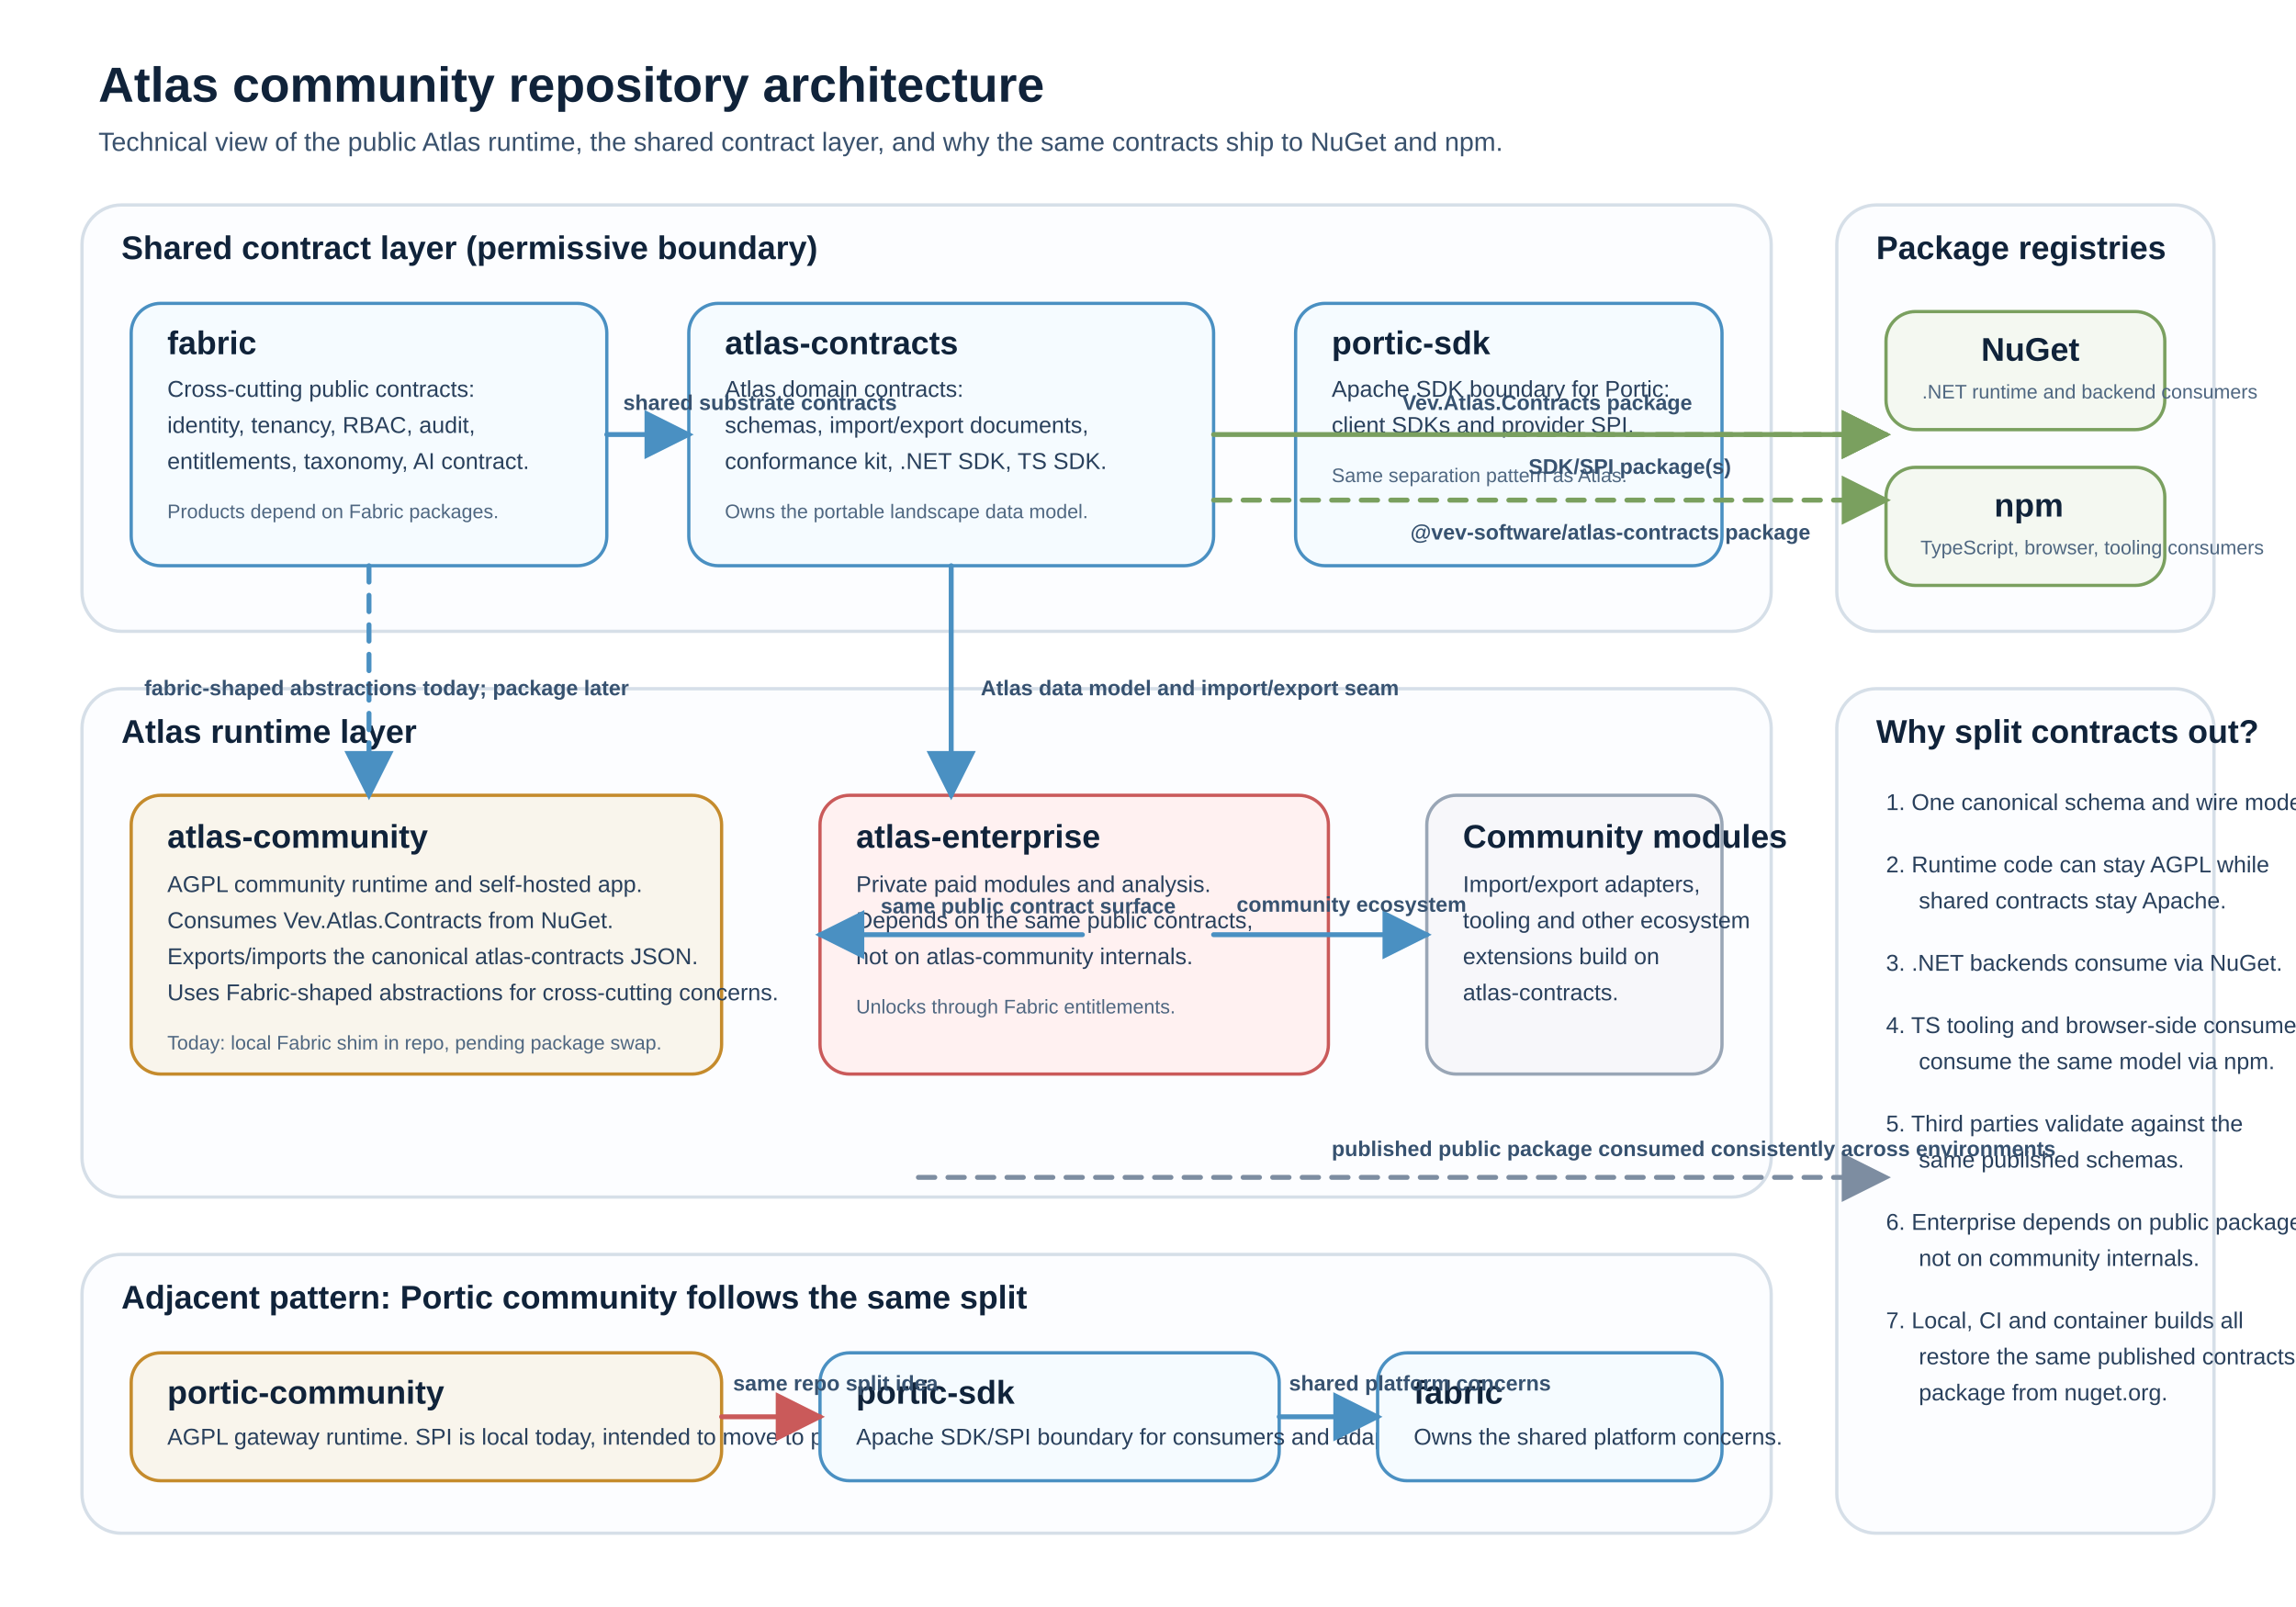
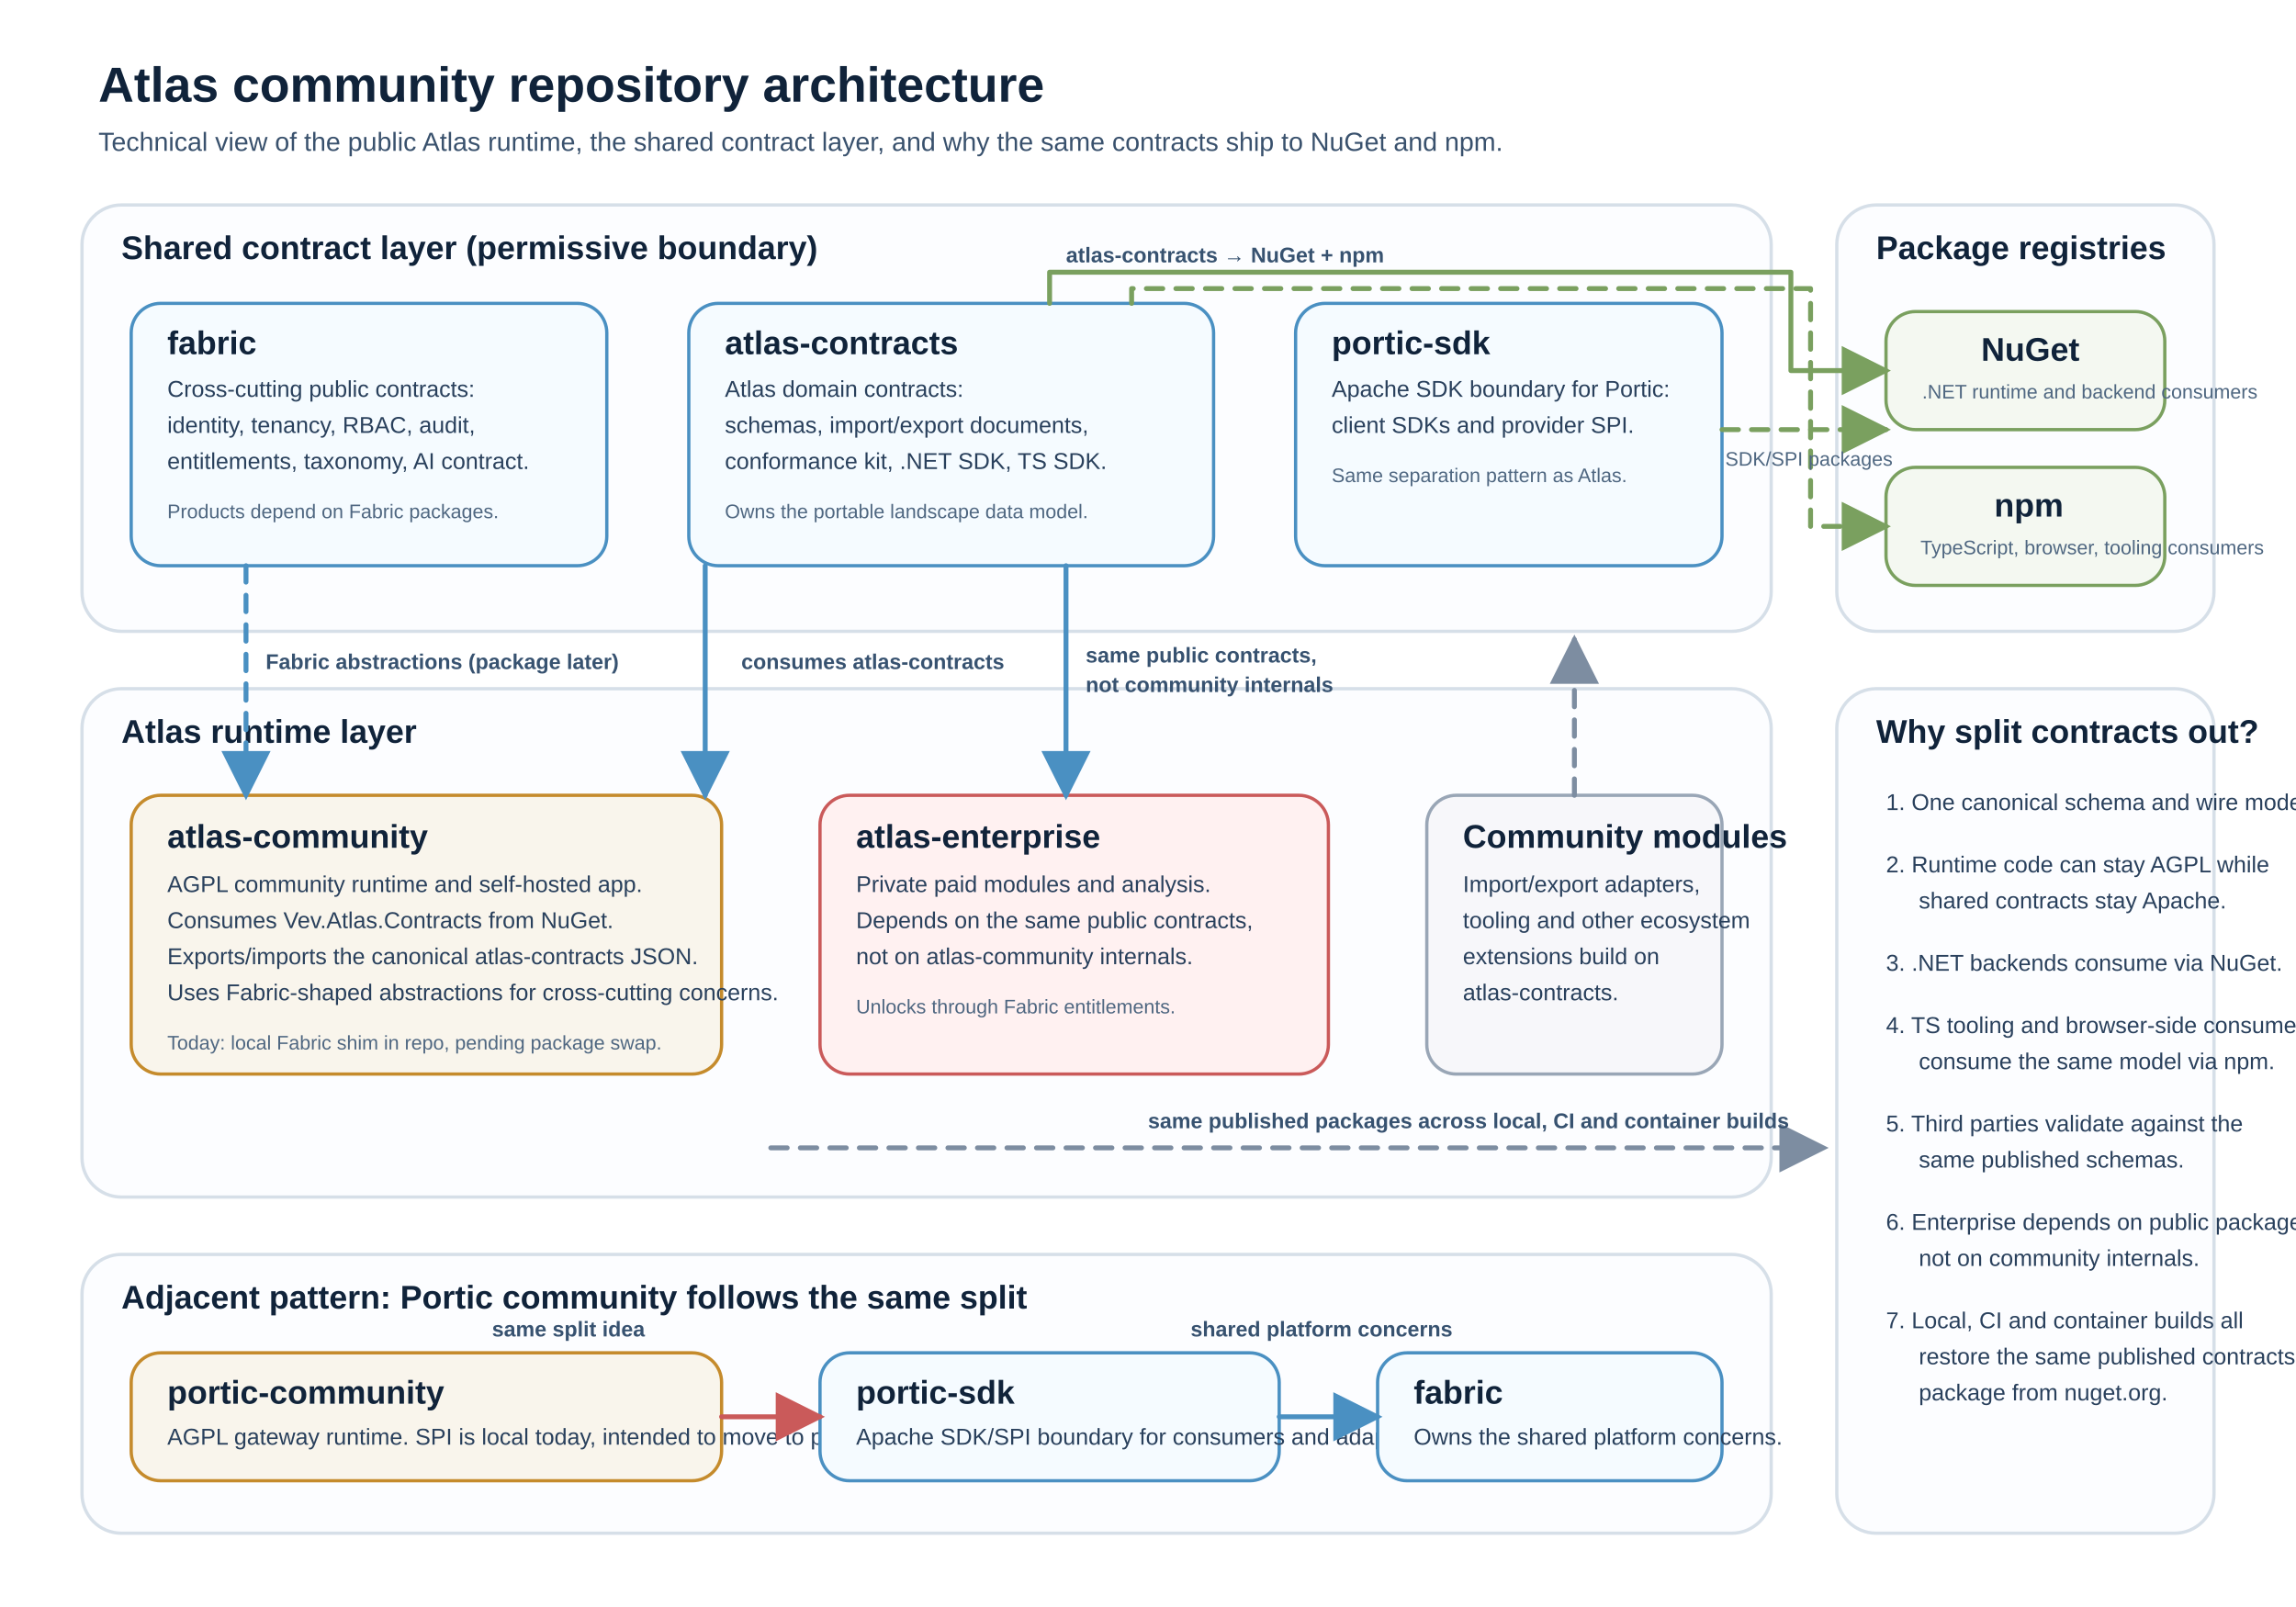
<svg xmlns="http://www.w3.org/2000/svg" width="1400" height="980" viewBox="0 0 1400 980" role="img" aria-labelledby="title desc">
  <defs>
    <style>
      text { font-family: "Segoe UI", Arial, sans-serif; fill: #10233a; }
      .title { font-size: 30px; font-weight: 700; }
      .subtitle { font-size: 16px; fill: #39516d; }
      .section { font-size: 20px; font-weight: 700; }
      .box-title { font-size: 20px; font-weight: 700; }
      .box-body { font-size: 14px; fill: #29405c; }
      .label { font-size: 13px; font-weight: 600; fill: #375270; }
      .small { font-size: 12px; fill: #4f6781; }
      .card { rx: 18; ry: 18; stroke-width: 2; }
      .public { fill: #f5fbff; stroke: #4a90c2; }
      .runtime { fill: #f9f5ec; stroke: #c58b2c; }
      .private { fill: #fff1f1; stroke: #ca5a5a; }
      .registry { fill: #f4f8f1; stroke: #7aa05f; }
      .note { fill: #f7f7fa; stroke: #99a6b6; }
      .group { fill: #fcfdff; stroke: #d6dfe8; stroke-width: 2; rx: 24; ry: 24; }
      .line-blue { stroke: #4a90c2; }
      .line-gold { stroke: #c58b2c; }
      .line-red { stroke: #ca5a5a; }
      .line-green { stroke: #7aa05f; }
      .line-gray { stroke: #7d8da1; }
      .line { fill: none; stroke-width: 3; stroke-linecap: round; stroke-linejoin: round; }
      .dashed { stroke-dasharray: 10 8; }
    </style>
    <marker id="arrowBlue" markerWidth="10" markerHeight="10" refX="9" refY="5" orient="auto" markerUnits="strokeWidth">
      <path d="M 0 0 L 10 5 L 0 10 z" fill="#4a90c2" />
    </marker>
    <marker id="arrowGold" markerWidth="10" markerHeight="10" refX="9" refY="5" orient="auto" markerUnits="strokeWidth">
      <path d="M 0 0 L 10 5 L 0 10 z" fill="#c58b2c" />
    </marker>
    <marker id="arrowRed" markerWidth="10" markerHeight="10" refX="9" refY="5" orient="auto" markerUnits="strokeWidth">
      <path d="M 0 0 L 10 5 L 0 10 z" fill="#ca5a5a" />
    </marker>
    <marker id="arrowGreen" markerWidth="10" markerHeight="10" refX="9" refY="5" orient="auto" markerUnits="strokeWidth">
      <path d="M 0 0 L 10 5 L 0 10 z" fill="#7aa05f" />
    </marker>
    <marker id="arrowGray" markerWidth="10" markerHeight="10" refX="9" refY="5" orient="auto" markerUnits="strokeWidth">
      <path d="M 0 0 L 10 5 L 0 10 z" fill="#7d8da1" />
    </marker>
  </defs>
  <rect x="0" y="0" width="1400" height="980" fill="#ffffff" />
  <text x="60" y="62" class="title">Atlas community repository architecture</text>
  <text x="60" y="92" class="subtitle">Technical view of the public Atlas runtime, the shared contract layer, and why the same contracts ship to NuGet and npm.</text>
  <rect x="50" y="125" width="1030" height="260" class="group" />
  <text x="74" y="158" class="section">Shared contract layer (permissive boundary)</text>
  <rect x="80" y="185" width="290" height="160" class="card public" />
  <text x="102" y="216" class="box-title">fabric</text>
  <text x="102" y="242" class="box-body">Cross-cutting public contracts:</text>
  <text x="102" y="264" class="box-body">identity, tenancy, RBAC, audit,</text>
  <text x="102" y="286" class="box-body">entitlements, taxonomy, AI contract.</text>
  <text x="102" y="316" class="small">Products depend on Fabric packages.</text>
  <rect x="420" y="185" width="320" height="160" class="card public" />
  <text x="442" y="216" class="box-title">atlas-contracts</text>
  <text x="442" y="242" class="box-body">Atlas domain contracts:</text>
  <text x="442" y="264" class="box-body">schemas, import/export documents,</text>
  <text x="442" y="286" class="box-body">conformance kit, .NET SDK, TS SDK.</text>
  <text x="442" y="316" class="small">Owns the portable landscape data model.</text>
  <rect x="790" y="185" width="260" height="160" class="card public" />
  <text x="812" y="216" class="box-title">portic-sdk</text>
  <text x="812" y="242" class="box-body">Apache SDK boundary for Portic:</text>
  <text x="812" y="264" class="box-body">client SDKs and provider SPI.</text>
  <text x="812" y="294" class="small">Same separation pattern as Atlas.</text>
  <rect x="1120" y="125" width="230" height="260" class="group" />
  <text x="1144" y="158" class="section">Package registries</text>
  <rect x="1150" y="190" width="170" height="72" class="card registry" />
  <text x="1208" y="220" class="box-title">NuGet</text>
  <text x="1172" y="243" class="small">.NET runtime and backend consumers</text>
  <rect x="1150" y="285" width="170" height="72" class="card registry" />
  <text x="1216" y="315" class="box-title">npm</text>
  <text x="1171" y="338" class="small">TypeScript, browser, tooling consumers</text>
  <rect x="50" y="420" width="1030" height="310" class="group" />
  <text x="74" y="453" class="section">Atlas runtime layer</text>
  <rect x="80" y="485" width="360" height="170" class="card runtime" />
  <text x="102" y="517" class="box-title">atlas-community</text>
  <text x="102" y="544" class="box-body">AGPL community runtime and self-hosted app.</text>
  <text x="102" y="566" class="box-body">Consumes Vev.Atlas.Contracts from NuGet.</text>
  <text x="102" y="588" class="box-body">Exports/imports the canonical atlas-contracts JSON.</text>
  <text x="102" y="610" class="box-body">Uses Fabric-shaped abstractions for cross-cutting concerns.</text>
  <text x="102" y="640" class="small">Today: local Fabric shim in repo, pending package swap.</text>
  <rect x="500" y="485" width="310" height="170" class="card private" />
  <text x="522" y="517" class="box-title">atlas-enterprise</text>
  <text x="522" y="544" class="box-body">Private paid modules and analysis.</text>
  <text x="522" y="566" class="box-body">Depends on the same public contracts,</text>
  <text x="522" y="588" class="box-body">not on atlas-community internals.</text>
  <text x="522" y="618" class="small">Unlocks through Fabric entitlements.</text>
  <rect x="870" y="485" width="180" height="170" class="card note" />
  <text x="892" y="517" class="box-title">Community modules</text>
  <text x="892" y="544" class="box-body">Import/export adapters,</text>
  <text x="892" y="566" class="box-body">tooling and other ecosystem</text>
  <text x="892" y="588" class="box-body">extensions build on</text>
  <text x="892" y="610" class="box-body">atlas-contracts.</text>
  <rect x="50" y="765" width="1030" height="170" class="group" />
  <text x="74" y="798" class="section">Adjacent pattern: Portic community follows the same split</text>
  <rect x="80" y="825" width="360" height="78" class="card runtime" />
  <text x="102" y="856" class="box-title">portic-community</text>
  <text x="102" y="881" class="box-body">AGPL gateway runtime. SPI is local today, intended to move to portic-sdk.</text>
  <rect x="500" y="825" width="280" height="78" class="card public" />
  <text x="522" y="856" class="box-title">portic-sdk</text>
  <text x="522" y="881" class="box-body">Apache SDK/SPI boundary for consumers and adapters.</text>
  <rect x="840" y="825" width="210" height="78" class="card public" />
  <text x="862" y="856" class="box-title">fabric</text>
  <text x="862" y="881" class="box-body">Owns the shared platform concerns.</text>
  <rect x="1120" y="420" width="230" height="515" class="group" />
  <text x="1144" y="453" class="section">Why split contracts out?</text>
  <text x="1150" y="494" class="box-body">1. One canonical schema and wire model.</text>
  <text x="1150" y="532" class="box-body">2. Runtime code can stay AGPL while</text>
  <text x="1170" y="554" class="box-body">shared contracts stay Apache.</text>
  <text x="1150" y="592" class="box-body">3. .NET backends consume via NuGet.</text>
  <text x="1150" y="630" class="box-body">4. TS tooling and browser-side consumers</text>
  <text x="1170" y="652" class="box-body">consume the same model via npm.</text>
  <text x="1150" y="690" class="box-body">5. Third parties validate against the</text>
  <text x="1170" y="712" class="box-body">same published schemas.</text>
  <text x="1150" y="750" class="box-body">6. Enterprise depends on public packages,</text>
  <text x="1170" y="772" class="box-body">not on community internals.</text>
  <text x="1150" y="810" class="box-body">7. Local, CI and container builds all</text>
  <text x="1170" y="832" class="box-body">restore the same published contracts</text>
  <text x="1170" y="854" class="box-body">package from nuget.org.</text>
-   <path d="M 370 265 H 420" class="line line-blue" marker-end="url(#arrowBlue)" />
-   <text x="380" y="250" class="label">shared substrate contracts</text>
-   <path d="M 740 265 H 1150" class="line line-green" marker-end="url(#arrowGreen)" />
-   <text x="855" y="250" class="label">Vev.Atlas.Contracts package</text>
-   <path d="M 740 305 H 1150" class="line line-green dashed" marker-end="url(#arrowGreen)" />
-   <text x="860" y="329" class="label">@vev-software/atlas-contracts package</text>
-   <path d="M 920 265 H 1150" class="line line-green dashed" marker-end="url(#arrowGreen)" />
-   <text x="932" y="289" class="label">SDK/SPI package(s)</text>
-   <path d="M 580 345 V 485" class="line line-blue" marker-end="url(#arrowBlue)" />
-   <text x="598" y="424" class="label">Atlas data model and import/export seam</text>
-   <path d="M 225 345 V 485" class="line line-blue dashed" marker-end="url(#arrowBlue)" />
-   <text x="88" y="424" class="label">fabric-shaped abstractions today; package later</text>
-   <path d="M 660 570 H 500" class="line line-blue" marker-end="url(#arrowBlue)" />
-   <text x="537" y="557" class="label">same public contract surface</text>
-   <path d="M 740 570 H 870" class="line line-blue" marker-end="url(#arrowBlue)" />
-   <text x="754" y="556" class="label">community ecosystem</text>
-   <path d="M 560 718 H 1150" class="line line-gray dashed" marker-end="url(#arrowGray)" />
-   <text x="812" y="705" class="label">published public package consumed consistently across environments</text>
+   <path d="M 640 185 V 166 H 1092 V 226 H 1150" class="line line-green" marker-end="url(#arrowGreen)" />
+   <path d="M 690 185 V 176 H 1104 V 321 H 1150" class="line line-green dashed" marker-end="url(#arrowGreen)" />
+   <text x="650" y="160" class="label">atlas-contracts → NuGet + npm</text>
+   <path d="M 1050 262 H 1150" class="line line-green dashed" marker-end="url(#arrowGreen)" />
+   <text x="1052" y="284" class="small">SDK/SPI packages</text>
+   <path d="M 150 345 V 485" class="line line-blue dashed" marker-end="url(#arrowBlue)" />
+   <text x="162" y="408" class="label">Fabric abstractions (package later)</text>
+   <path d="M 430 345 V 485" class="line line-blue" marker-end="url(#arrowBlue)" />
+   <text x="452" y="408" class="label">consumes atlas-contracts</text>
+   <path d="M 650 345 V 485" class="line line-blue" marker-end="url(#arrowBlue)" />
+   <text x="662" y="404" class="label">same public contracts,</text>
+   <text x="662" y="422" class="label">not community internals</text>
+   <path d="M 960 485 V 390" class="line line-gray dashed" marker-end="url(#arrowGray)" />
+   <path d="M 470 700 H 1112" class="line line-gray dashed" marker-end="url(#arrowGray)" />
+   <text x="700" y="688" class="label">same published packages across local, CI and container builds</text>
  <path d="M 440 864 H 500" class="line line-red" marker-end="url(#arrowRed)" />
-   <text x="447" y="848" class="label">same repo split idea</text>
+   <text x="300" y="815" class="label">same split idea</text>
  <path d="M 780 864 H 840" class="line line-blue" marker-end="url(#arrowBlue)" />
-   <text x="786" y="848" class="label">shared platform concerns</text>
+   <text x="726" y="815" class="label">shared platform concerns</text>
</svg>
